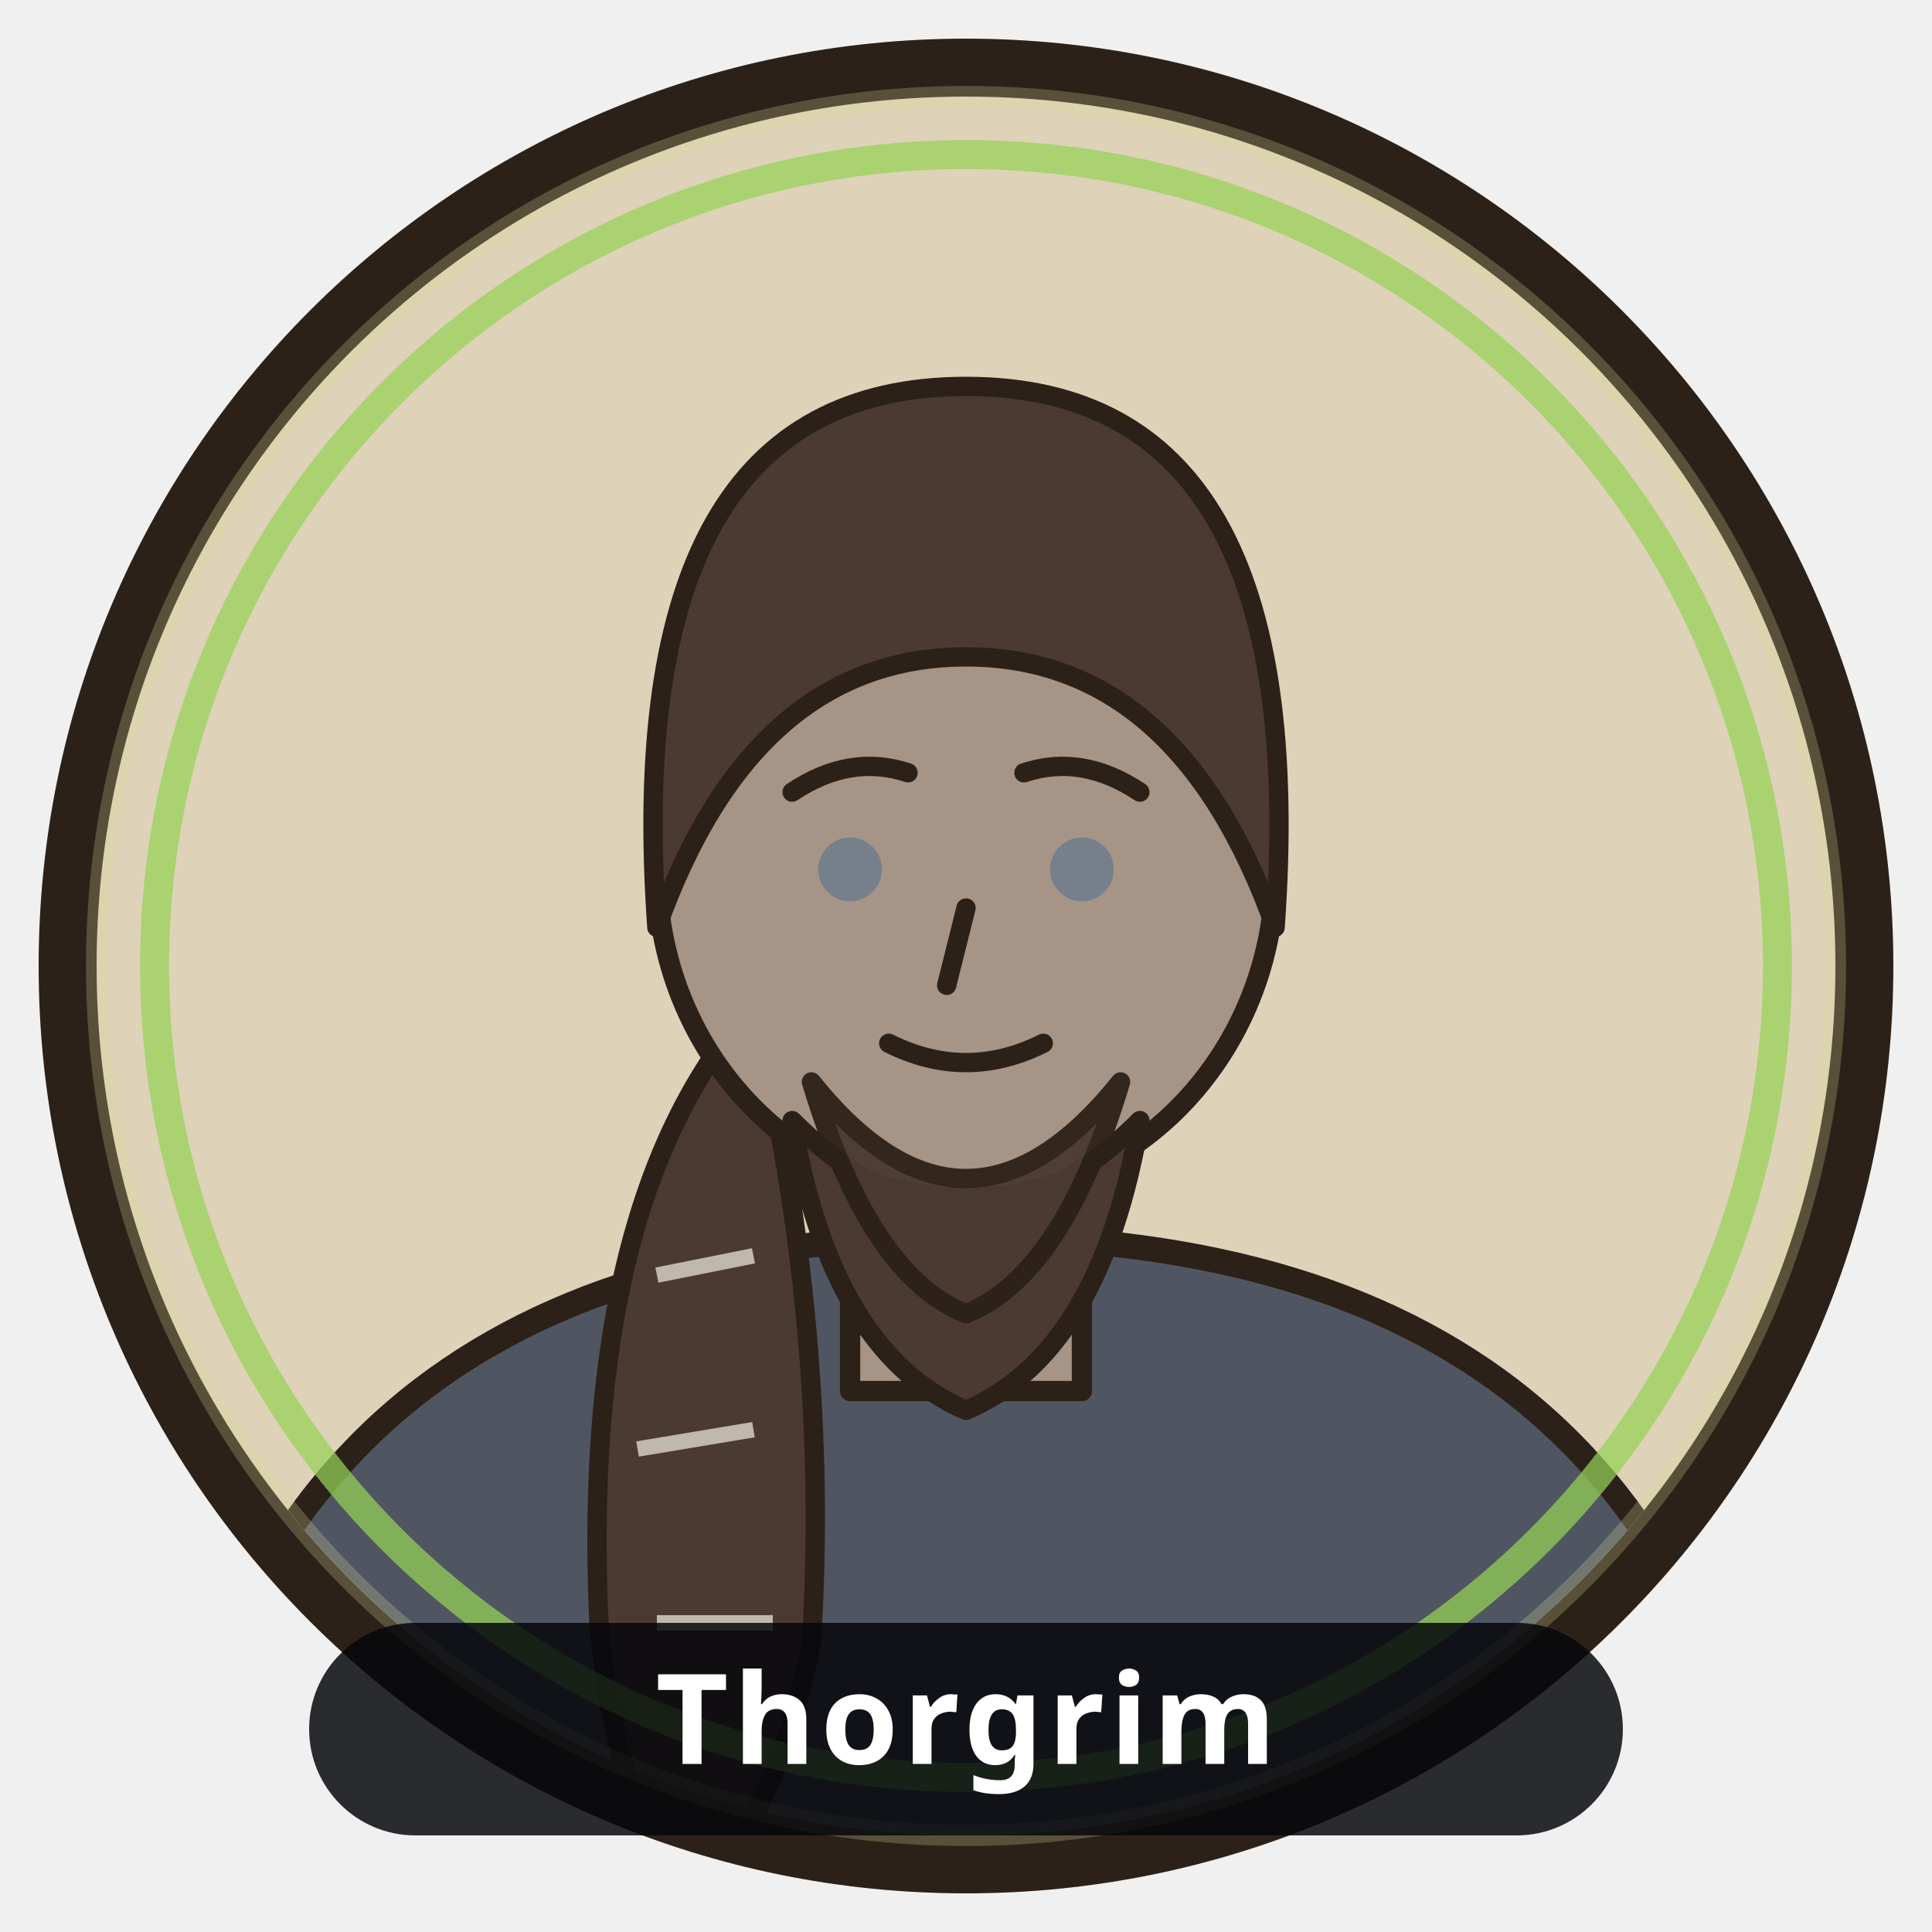
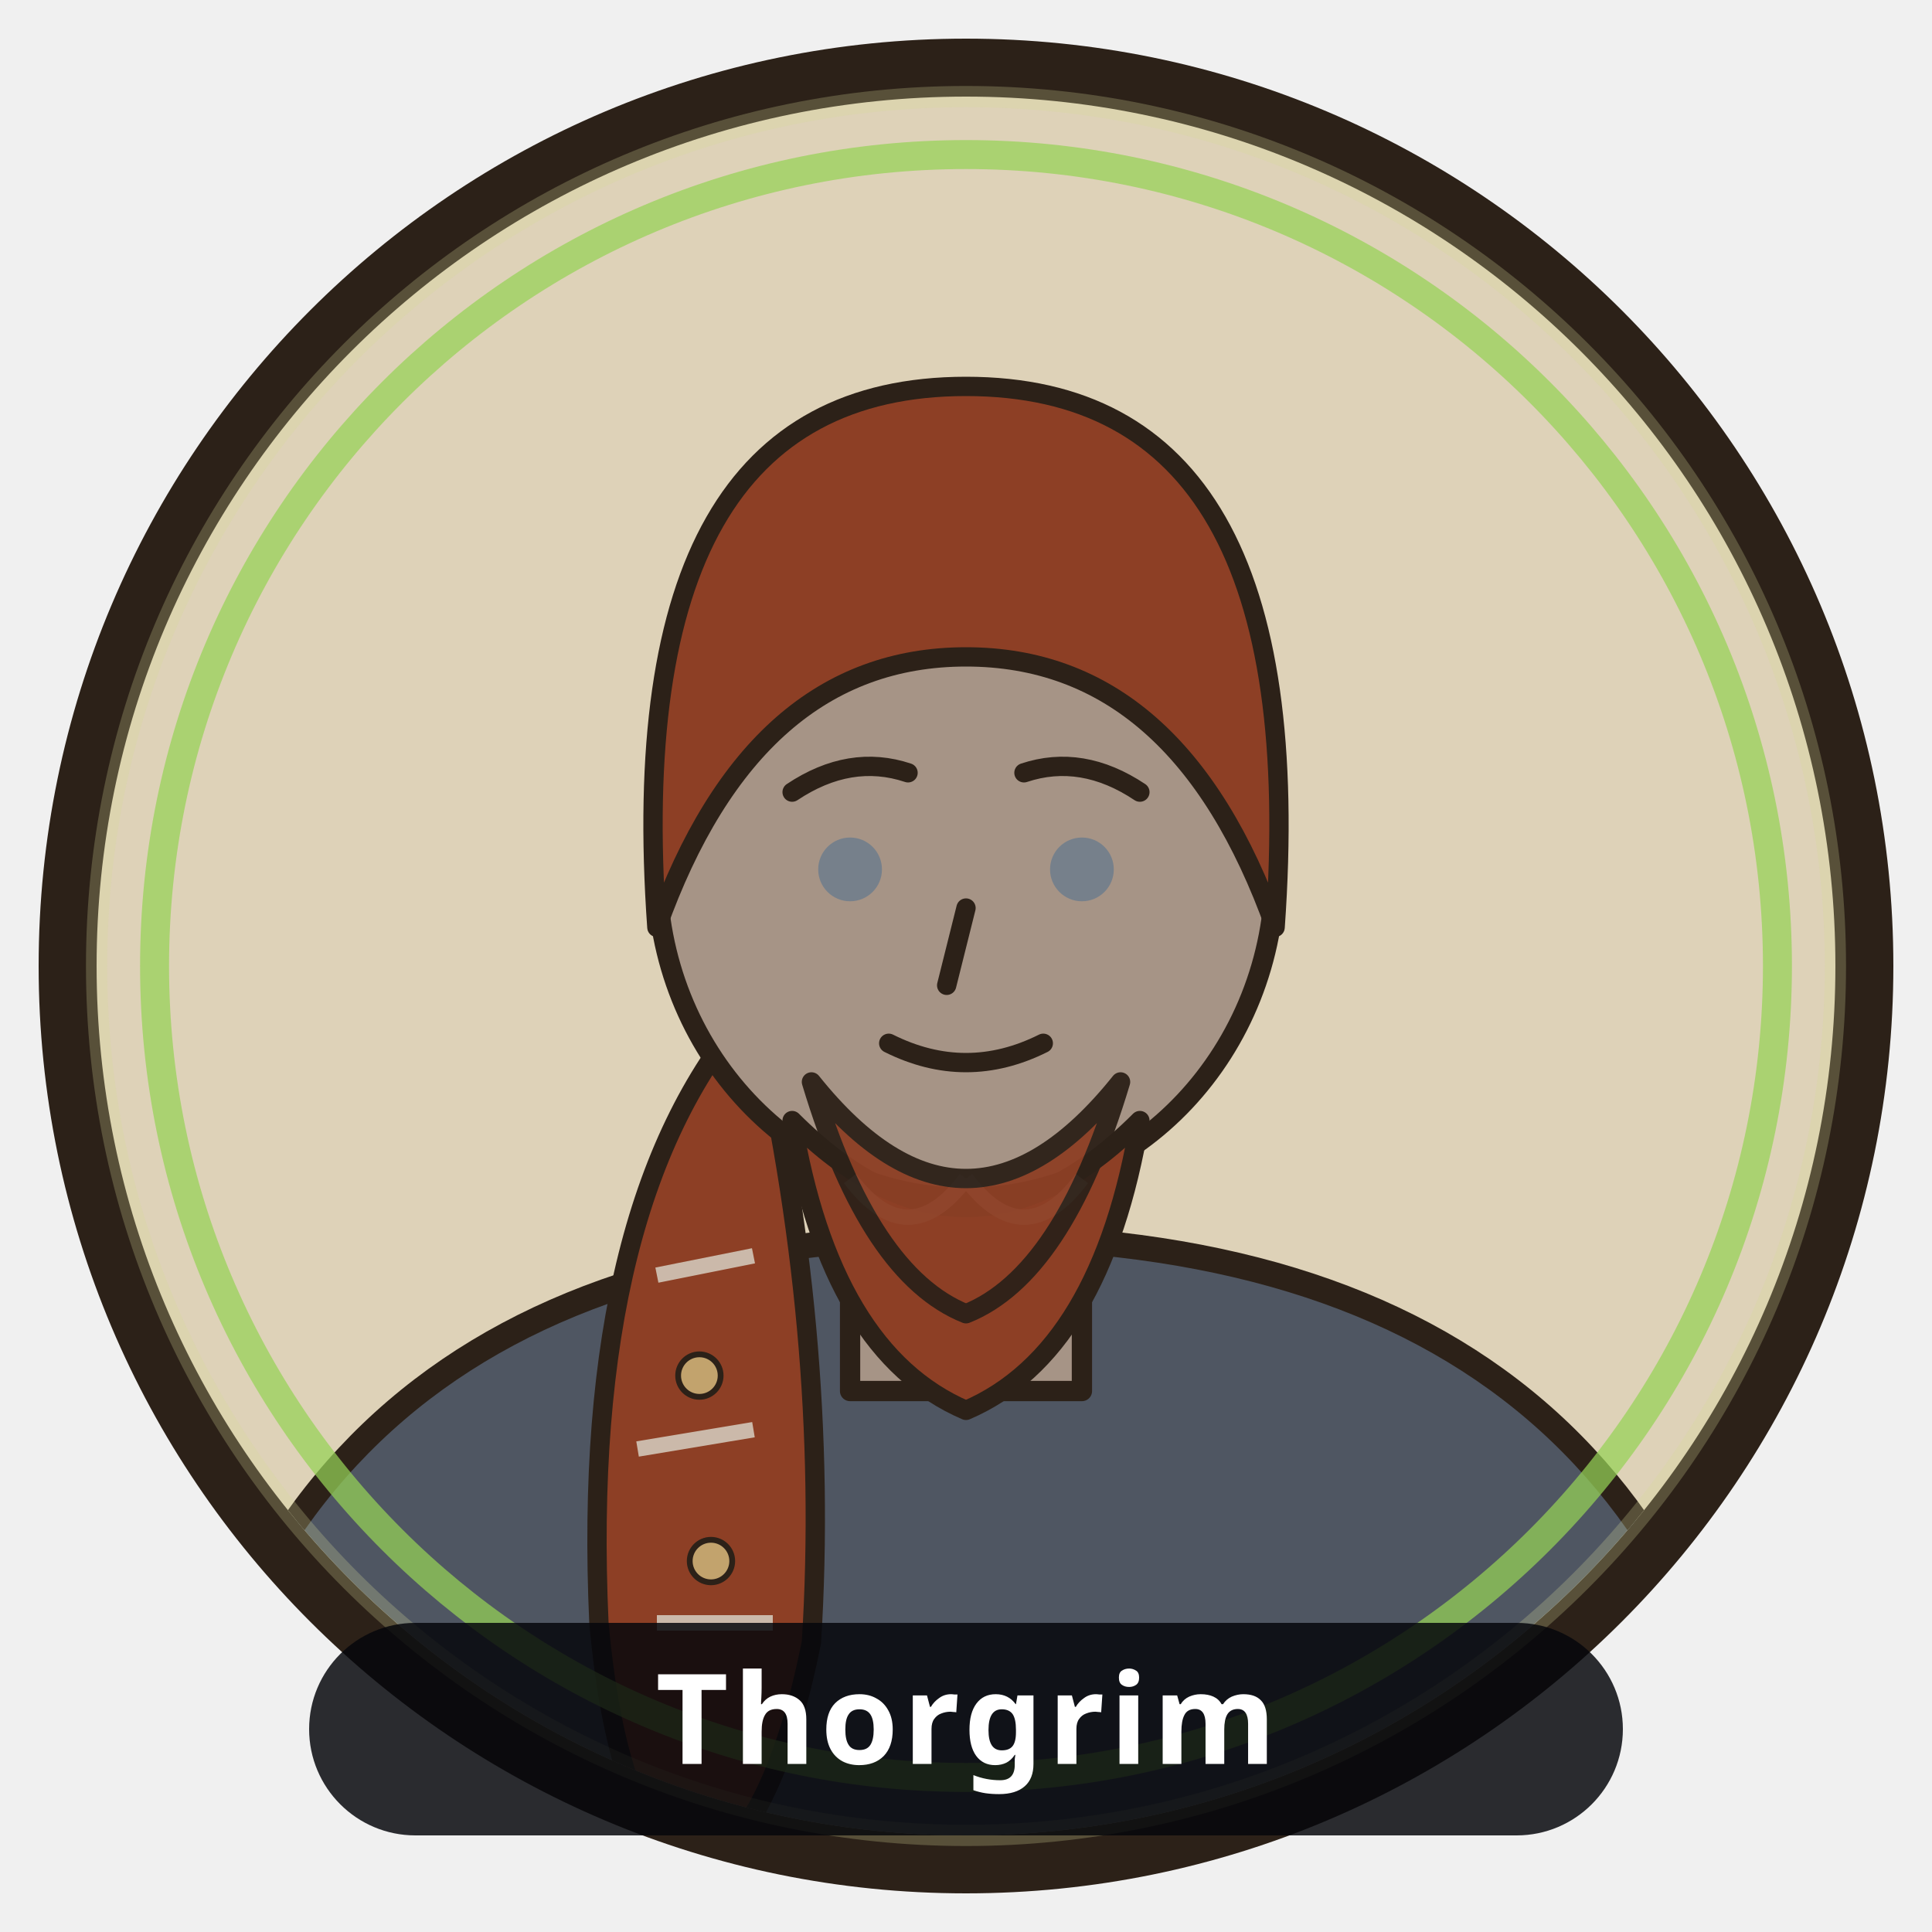
<svg xmlns="http://www.w3.org/2000/svg" viewBox="0 0 100 100" role="img" aria-label="thorgrim token">
  <style>
.ring{fill:#ded2b8;stroke:#2c2118;stroke-width:3;}
.gold{fill:none;stroke:hsl(89 58% 58%);stroke-width:1.5;opacity:.72;}
.cloak{fill:#4f5662;stroke:#2c2118;stroke-width:1.3;stroke-linejoin:round;}
.skin{fill:#a69486;stroke:#2c2118;stroke-width:1.05;stroke-linejoin:round;}
- .hair{fill:#4a3a31;stroke:#2c2118;stroke-width:1;stroke-linejoin:round;}
+ .hair{fill:#8d3f25;stroke:#2c2118;stroke-width:1;stroke-linejoin:round;}
.ln{fill:none;stroke:#2c2118;stroke-width:1;stroke-linecap:round;}
.hl{fill:none;stroke:#d7d0c2;stroke-width:.8;opacity:.84;}
.eye{fill:#76808b;}
.horn{fill:#75615a;stroke:#2c2118;stroke-width:.9;}
.tooth{fill:#dfd9cc;stroke:#2c2118;stroke-width:.6;}
.scale{fill:#6f7b8d;stroke:#2c2118;stroke-width:.7;opacity:.8;}
</style>
  <circle class="ring" cx="50" cy="50" r="46.5" />
  <clipPath id="t">
    <circle cx="50" cy="50" r="45" />
  </clipPath>
  <g clip-path="url(#t)">
    <path class="cloak" d="M8,100 q4,-36 42,-36 q38,0 42,36 Z" />
    <rect class="skin" x="44" y="58" width="12" height="14" />
    <path class="hair" d="M39,52 q-9,10 -8,32 q1,11 5,13 q4,-2 6,-12 q1,-16 -3,-33 Z" />
    <line class="hl" x1="34" y1="66" x2="39" y2="65" />
    <line class="hl" x1="33" y1="75" x2="39" y2="74" />
    <line class="hl" x1="34" y1="84" x2="40" y2="84" />
+     <circle cx="36.2" cy="71.2" r="1.1" fill="#c2a36d" stroke="#2c2118" stroke-width=".3" />
+     <circle cx="36.8" cy="80.8" r="1.1" fill="#c2a36d" stroke="#2c2118" stroke-width=".3" />
    <ellipse class="skin" cx="50" cy="45" rx="16" ry="17" />
    <path class="hair" d="M41,58 q9,9 18,0 q-2,12 -9,15 q-7,-3 -9,-15 Z" />
+     <path class="hl" d="M44,61 q3,4 6,0 M50,61 q3,4 6,0" stroke-width=".6" />
    <path class="hair" d="M34,48 q-2,-28 16,-28 q18,0 16,28 q-5,-14 -16,-14 q-11,0 -16,14 Z" />
    <circle class="eye" cx="44" cy="45" r="1.65" />
    <circle class="eye" cx="56" cy="45" r="1.65" />
    <path class="ln" d="M41,41 q3,-2 6,-1 M53,40 q3,-1 6,1" stroke-width=".9" />
    <line class="ln" x1="50" y1="47" x2="49" y2="51" stroke-width=".8" />
    <path class="ln" d="M46,54 q4,2 8,0" stroke-width=".92" />
    <path class="hair" d="M42,56 q8,10 16,0 q-3,10 -8,12 q-5,-2 -8,-12 Z" opacity=".95" />
  </g>
  <circle class="gold" cx="50" cy="50" r="42" />
  <circle cx="50" cy="50" r="45" fill="none" stroke="hsl(63 44% 72%)" stroke-opacity=".26" stroke-width="1.1" />
  <rect x="16" y="84" width="68" height="11" rx="5.5" fill="#05070b" fill-opacity="0.84" />
  <text x="50" y="91.3" text-anchor="middle" font-family="Verdana, sans-serif" font-size="6.5" font-weight="700" letter-spacing="0.25" fill="#ffffff">Thorgrim</text>
</svg>
